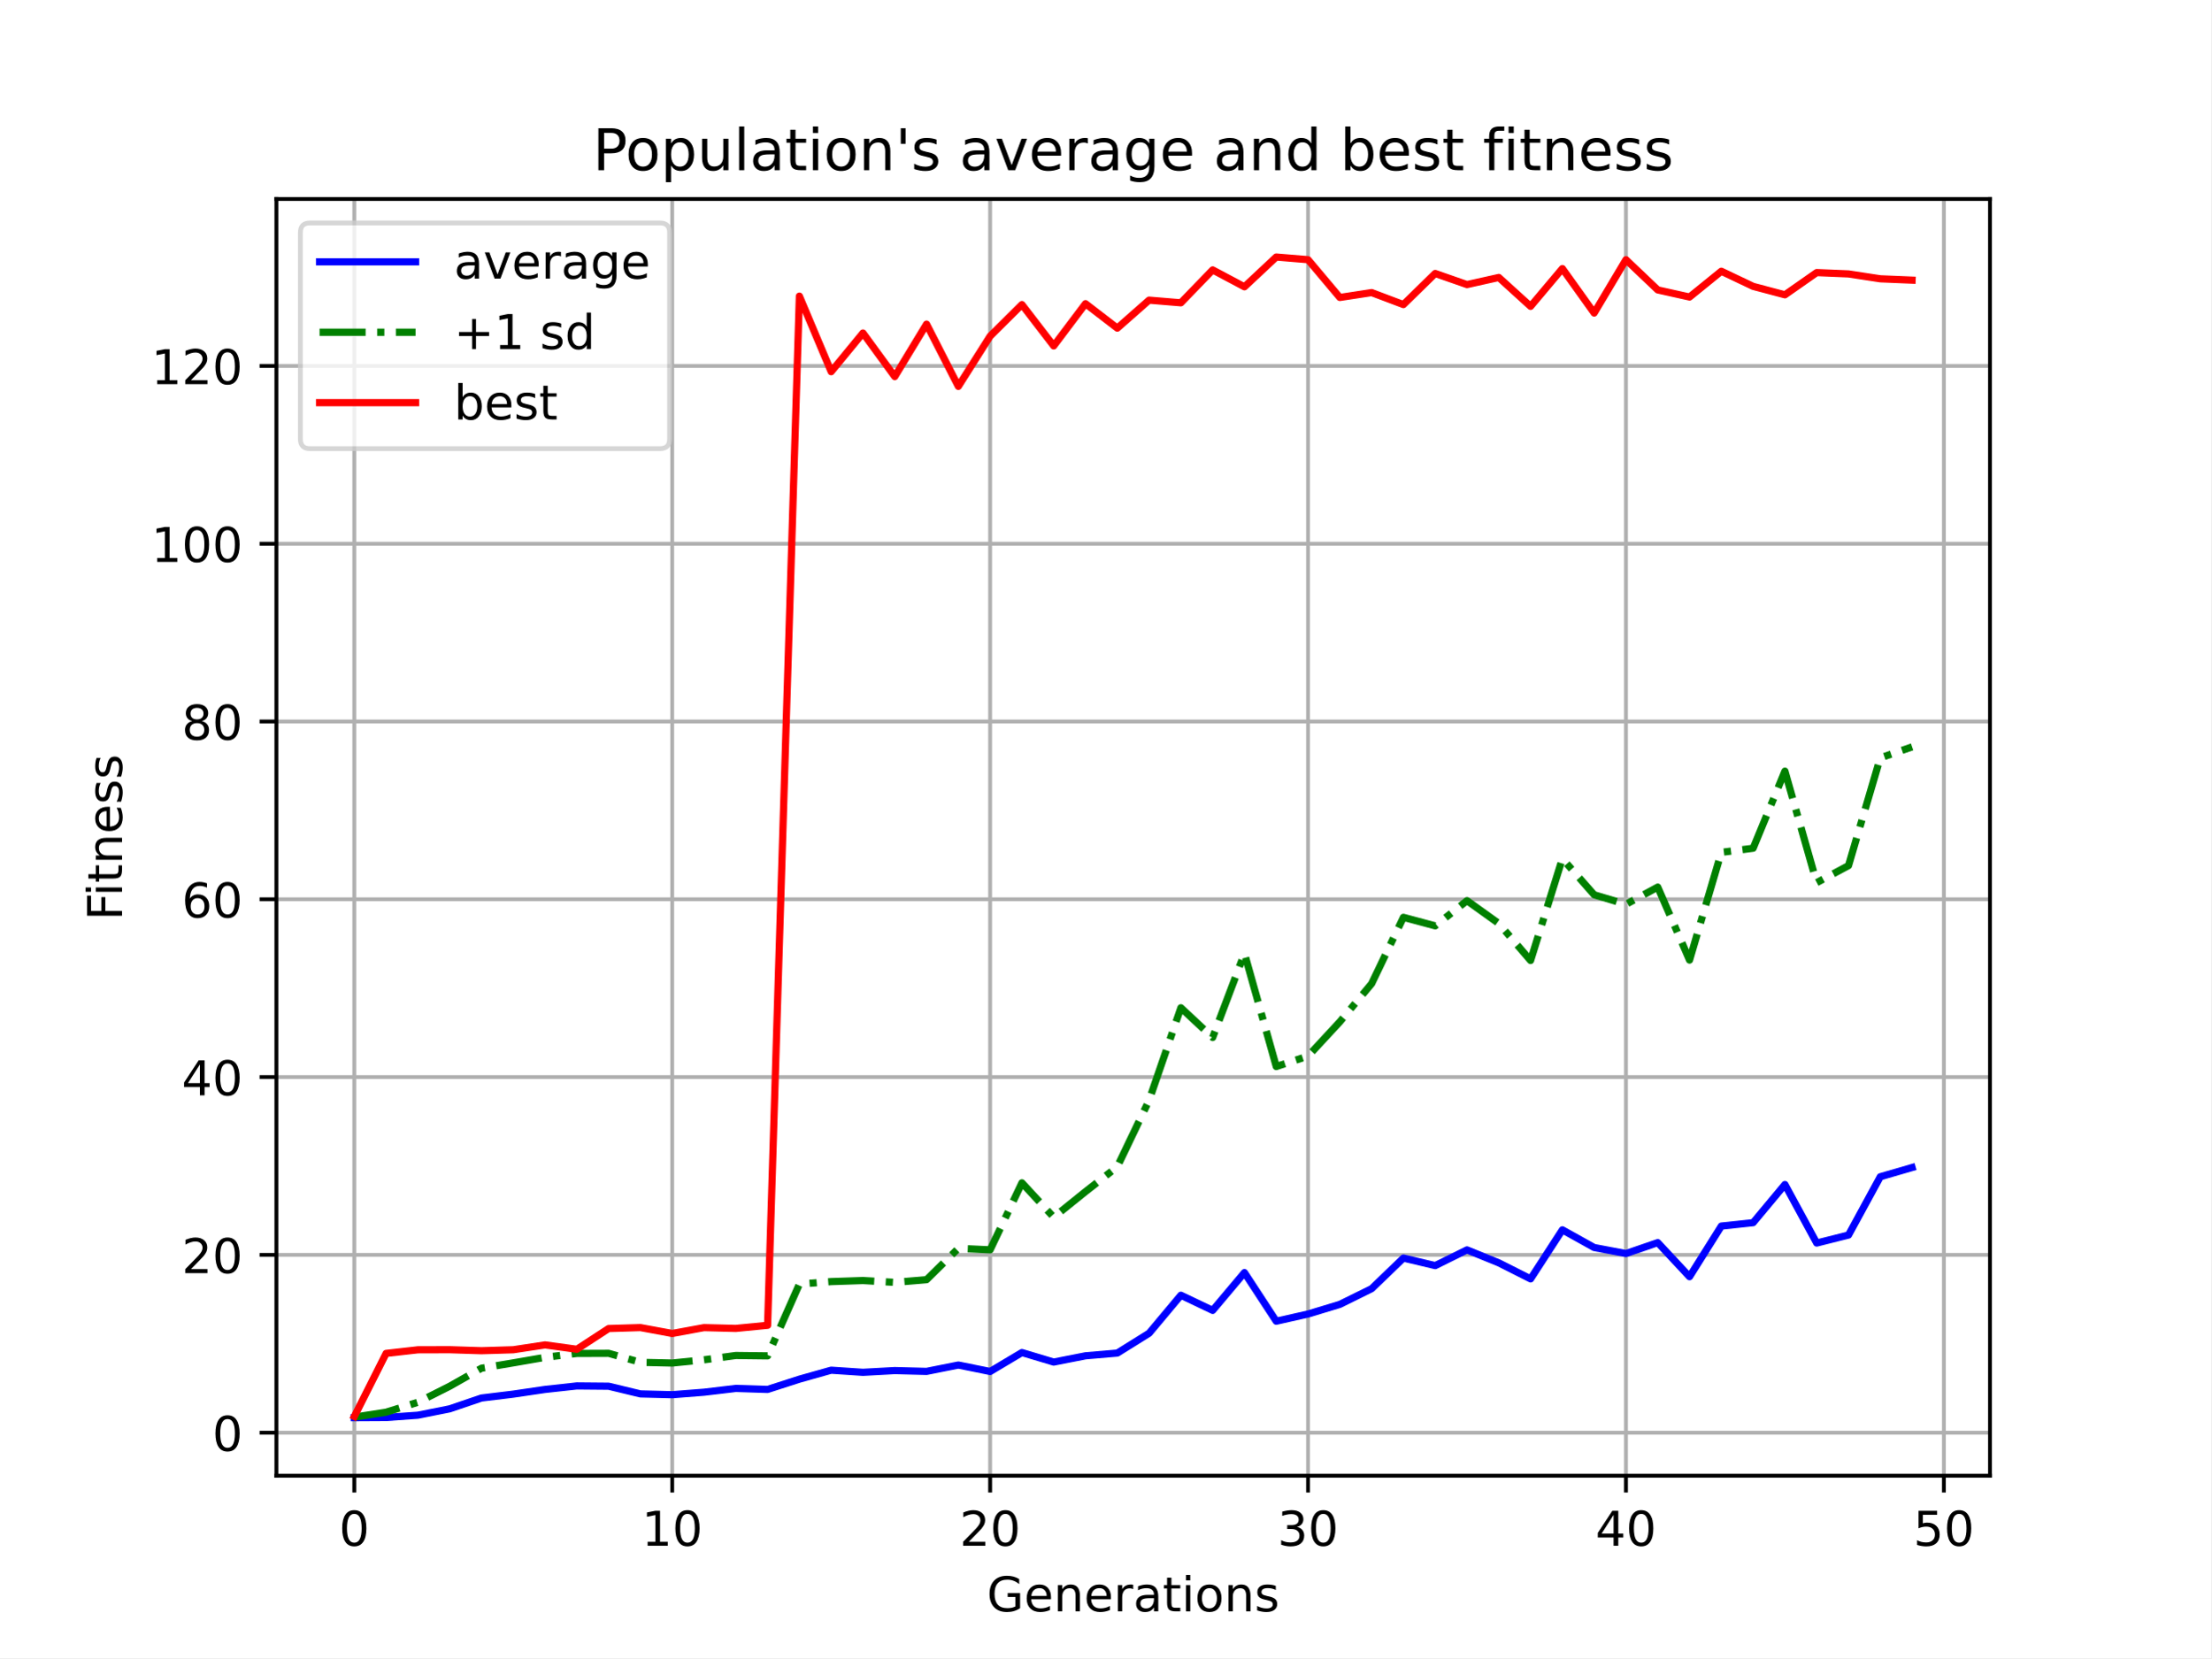
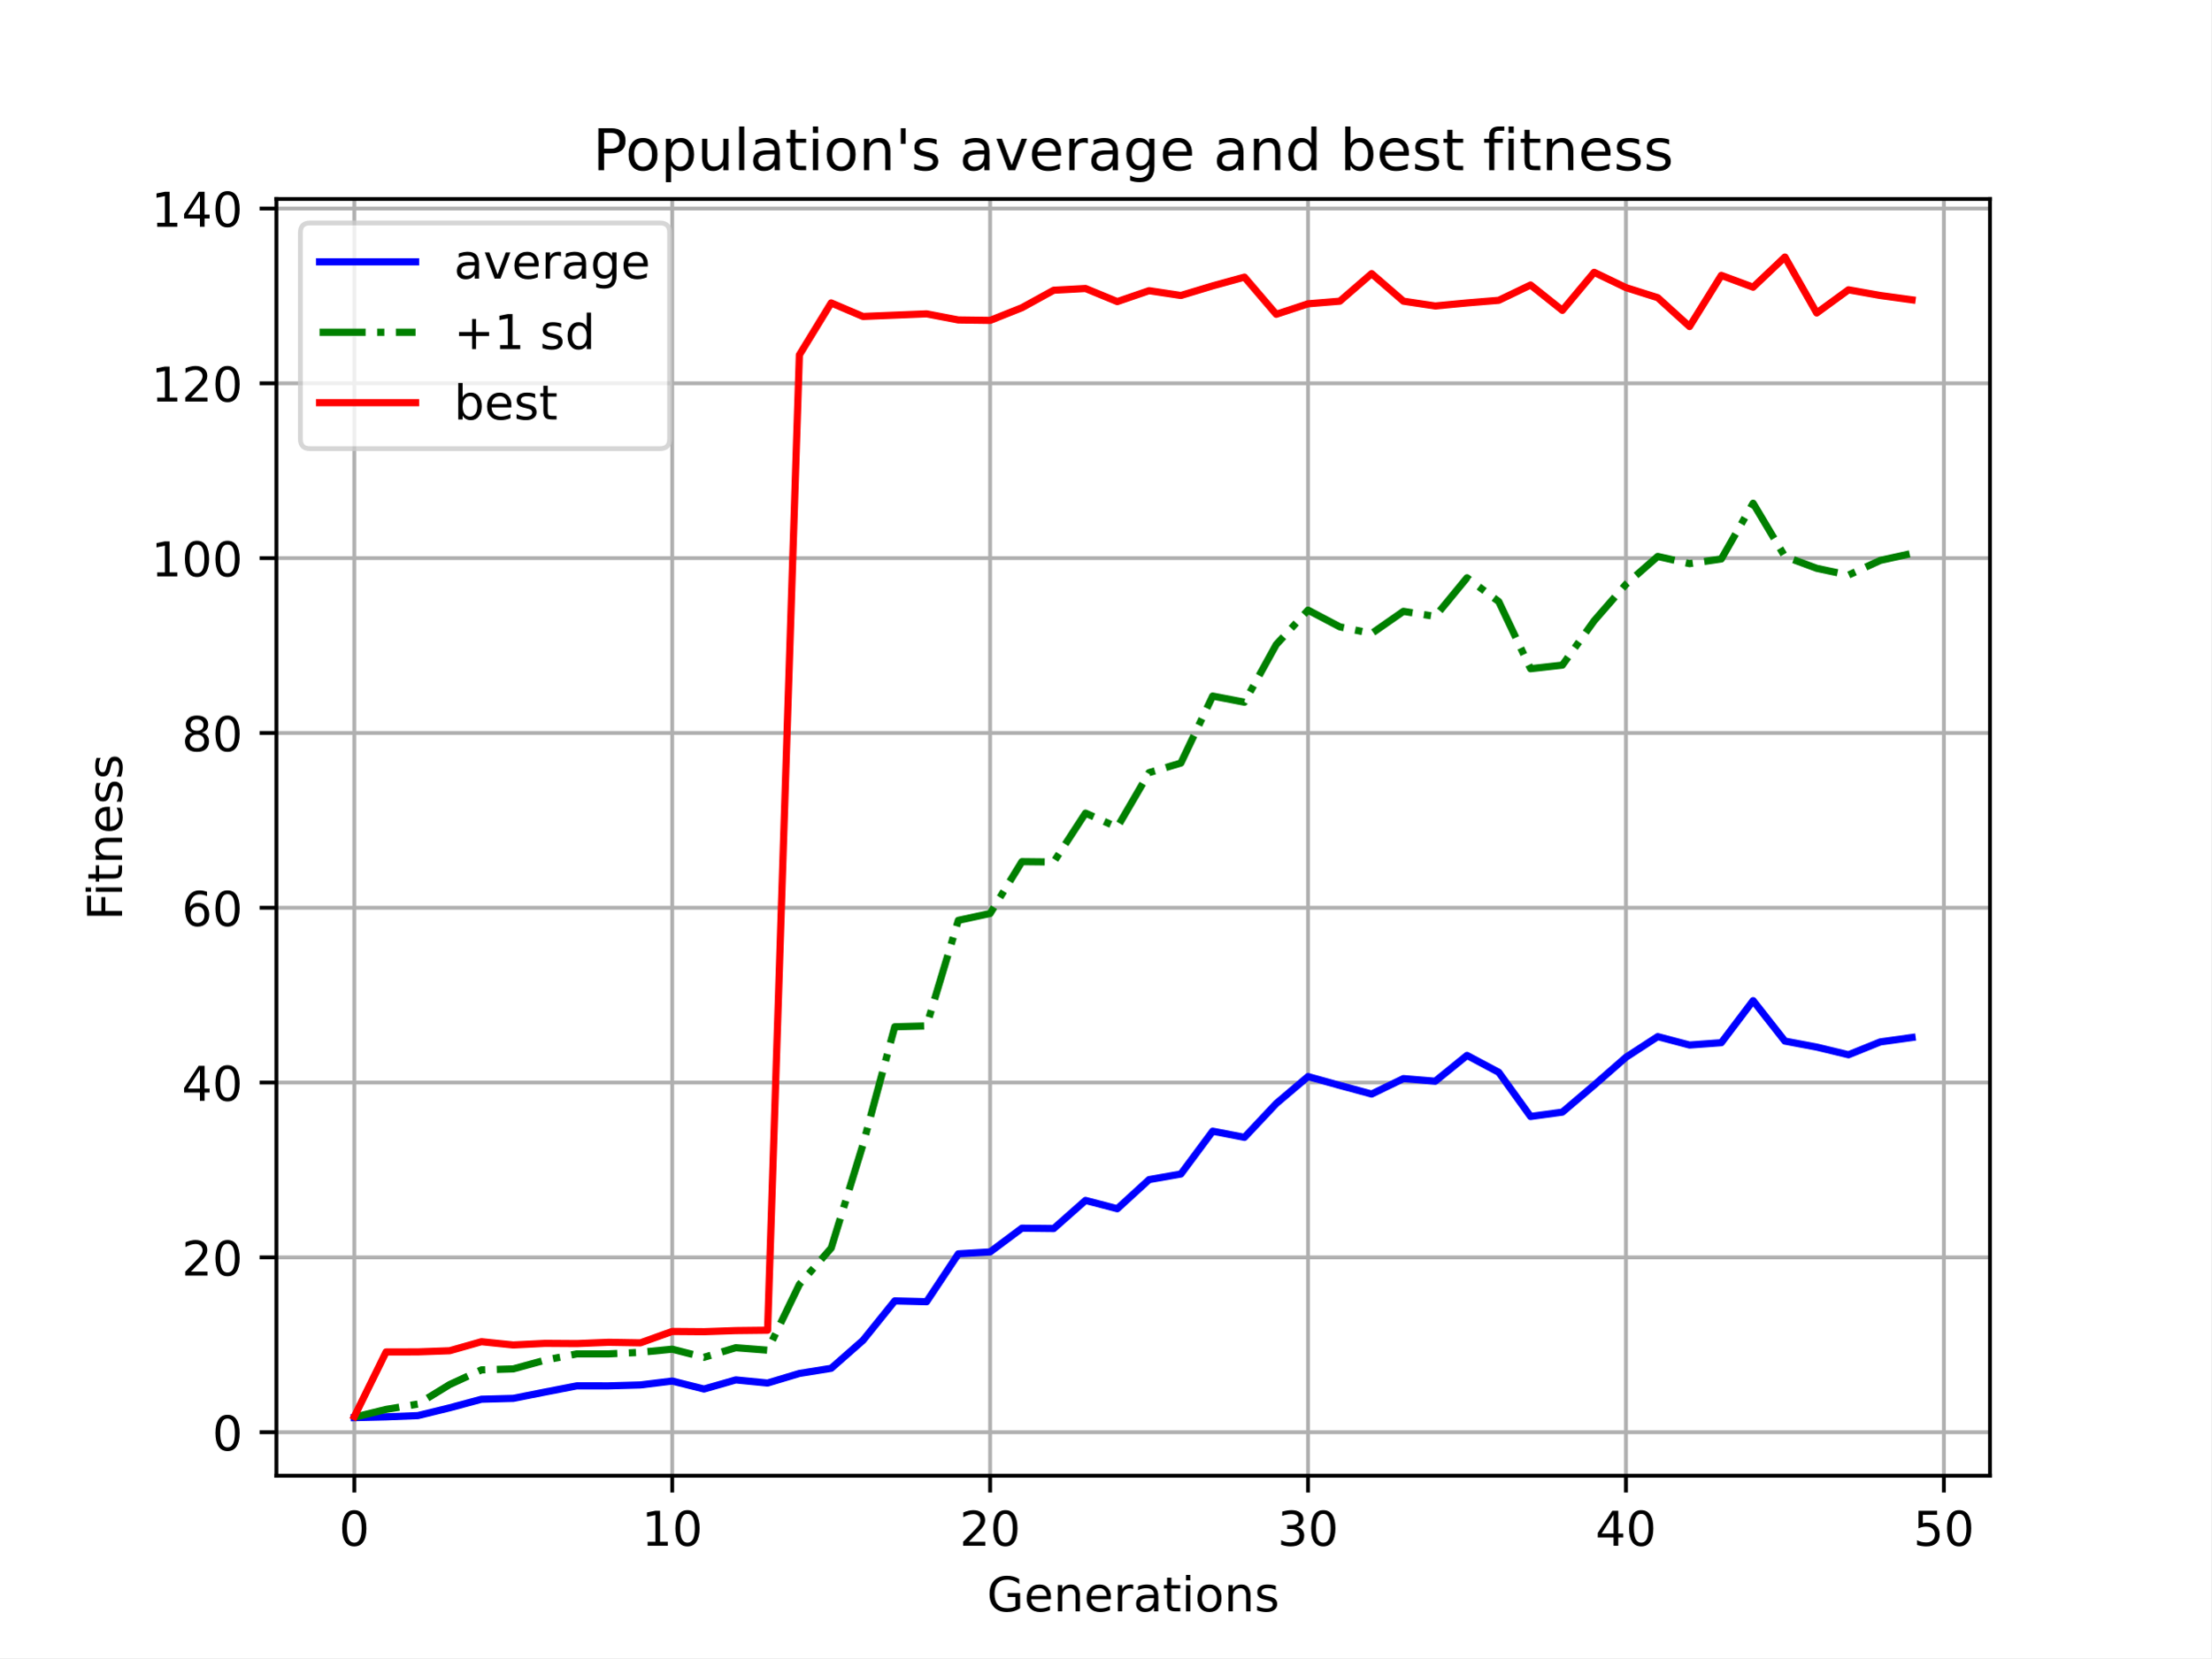
<svg xmlns="http://www.w3.org/2000/svg" xmlns:xlink="http://www.w3.org/1999/xlink" width="460.8pt" height="345.6pt" viewBox="0 0 460.8 345.6" version="1.1">
  <defs>
    <style type="text/css">*{stroke-linejoin: round; stroke-linecap: butt}</style>
  </defs>
  <g id="figure_1">
    <g id="patch_1">
      <path d="M 0 345.6  L 460.8 345.6  L 460.8 0  L 0 0  z " style="fill: #ffffff" />
    </g>
    <g id="axes_1">
      <g id="patch_2">
        <path d="M 57.6 307.584  L 414.72 307.584  L 414.72 41.472  L 57.6 41.472  z " style="fill: #ffffff" />
      </g>
      <g id="matplotlib.axis_1">
        <g id="xtick_1">
          <g id="line2d_1">
-             <path d="M 73.833 307.584  L 73.833 41.472  " clip-path="url(#p162f6ae561)" style="fill: none; stroke: #b0b0b0; stroke-width: 0.8; stroke-linecap: square" />
+             <path d="M 73.833 307.584  L 73.833 41.472  " clip-path="url(#pf44340e3e3)" style="fill: none; stroke: #b0b0b0; stroke-width: 0.8; stroke-linecap: square" />
          </g>
          <g id="line2d_2">
            <defs>
-               <path id="m3dbaa7a090" d="M 0 0  L 0 3.5  " style="stroke: #000000; stroke-width: 0.8" />
+               <path id="m1b8ec8ff48" d="M 0 0  L 0 3.5  " style="stroke: #000000; stroke-width: 0.8" />
            </defs>
            <g>
-               <use xlink:href="#m3dbaa7a090" x="73.833" y="307.584" style="stroke: #000000; stroke-width: 0.8" />
+               <use xlink:href="#m1b8ec8ff48" x="73.833" y="307.584" style="stroke: #000000; stroke-width: 0.8" />
            </g>
          </g>
          <g id="text_1">
            <g transform="translate(70.65148 322.1824) scale(0.1 -0.1)">
              <defs>
                <path id="DejaVuSans-30" d="M 2034 4250  Q 1547 4250 1301 3770  Q 1056 3291 1056 2328  Q 1056 1369 1301 889  Q 1547 409 2034 409  Q 2525 409 2770 889  Q 3016 1369 3016 2328  Q 3016 3291 2770 3770  Q 2525 4250 2034 4250  z M 2034 4750  Q 2819 4750 3233 4129  Q 3647 3509 3647 2328  Q 3647 1150 3233 529  Q 2819 -91 2034 -91  Q 1250 -91 836 529  Q 422 1150 422 2328  Q 422 3509 836 4129  Q 1250 4750 2034 4750  z " transform="scale(0.015625)" />
              </defs>
              <use xlink:href="#DejaVuSans-30" />
            </g>
          </g>
        </g>
        <g id="xtick_2">
          <g id="line2d_3">
-             <path d="M 140.089 307.584  L 140.089 41.472  " clip-path="url(#p162f6ae561)" style="fill: none; stroke: #b0b0b0; stroke-width: 0.8; stroke-linecap: square" />
+             <path d="M 140.089 307.584  L 140.089 41.472  " clip-path="url(#pf44340e3e3)" style="fill: none; stroke: #b0b0b0; stroke-width: 0.8; stroke-linecap: square" />
          </g>
          <g id="line2d_4">
            <g>
-               <use xlink:href="#m3dbaa7a090" x="140.089" y="307.584" style="stroke: #000000; stroke-width: 0.8" />
+               <use xlink:href="#m1b8ec8ff48" x="140.089" y="307.584" style="stroke: #000000; stroke-width: 0.8" />
            </g>
          </g>
          <g id="text_2">
            <g transform="translate(133.7263 322.1824) scale(0.1 -0.1)">
              <defs>
                <path id="DejaVuSans-31" d="M 794 531  L 1825 531  L 1825 4091  L 703 3866  L 703 4441  L 1819 4666  L 2450 4666  L 2450 531  L 3481 531  L 3481 0  L 794 0  L 794 531  z " transform="scale(0.015625)" />
              </defs>
              <use xlink:href="#DejaVuSans-31" />
              <use xlink:href="#DejaVuSans-30" x="63.623" />
            </g>
          </g>
        </g>
        <g id="xtick_3">
          <g id="line2d_5">
-             <path d="M 206.345 307.584  L 206.345 41.472  " clip-path="url(#p162f6ae561)" style="fill: none; stroke: #b0b0b0; stroke-width: 0.8; stroke-linecap: square" />
+             <path d="M 206.345 307.584  L 206.345 41.472  " clip-path="url(#pf44340e3e3)" style="fill: none; stroke: #b0b0b0; stroke-width: 0.8; stroke-linecap: square" />
          </g>
          <g id="line2d_6">
            <g>
-               <use xlink:href="#m3dbaa7a090" x="206.345" y="307.584" style="stroke: #000000; stroke-width: 0.8" />
+               <use xlink:href="#m1b8ec8ff48" x="206.345" y="307.584" style="stroke: #000000; stroke-width: 0.8" />
            </g>
          </g>
          <g id="text_3">
            <g transform="translate(199.9823 322.1824) scale(0.1 -0.1)">
              <defs>
                <path id="DejaVuSans-32" d="M 1228 531  L 3431 531  L 3431 0  L 469 0  L 469 531  Q 828 903 1448 1529  Q 2069 2156 2228 2338  Q 2531 2678 2651 2914  Q 2772 3150 2772 3378  Q 2772 3750 2511 3984  Q 2250 4219 1831 4219  Q 1534 4219 1204 4116  Q 875 4013 500 3803  L 500 4441  Q 881 4594 1212 4672  Q 1544 4750 1819 4750  Q 2544 4750 2975 4387  Q 3406 4025 3406 3419  Q 3406 3131 3298 2873  Q 3191 2616 2906 2266  Q 2828 2175 2409 1742  Q 1991 1309 1228 531  z " transform="scale(0.015625)" />
              </defs>
              <use xlink:href="#DejaVuSans-32" />
              <use xlink:href="#DejaVuSans-30" x="63.623" />
            </g>
          </g>
        </g>
        <g id="xtick_4">
          <g id="line2d_7">
-             <path d="M 272.601 307.584  L 272.601 41.472  " clip-path="url(#p162f6ae561)" style="fill: none; stroke: #b0b0b0; stroke-width: 0.8; stroke-linecap: square" />
+             <path d="M 272.601 307.584  L 272.601 41.472  " clip-path="url(#pf44340e3e3)" style="fill: none; stroke: #b0b0b0; stroke-width: 0.8; stroke-linecap: square" />
          </g>
          <g id="line2d_8">
            <g>
-               <use xlink:href="#m3dbaa7a090" x="272.601" y="307.584" style="stroke: #000000; stroke-width: 0.8" />
+               <use xlink:href="#m1b8ec8ff48" x="272.601" y="307.584" style="stroke: #000000; stroke-width: 0.8" />
            </g>
          </g>
          <g id="text_4">
            <g transform="translate(266.2383 322.1824) scale(0.1 -0.1)">
              <defs>
                <path id="DejaVuSans-33" d="M 2597 2516  Q 3050 2419 3304 2112  Q 3559 1806 3559 1356  Q 3559 666 3084 287  Q 2609 -91 1734 -91  Q 1441 -91 1130 -33  Q 819 25 488 141  L 488 750  Q 750 597 1062 519  Q 1375 441 1716 441  Q 2309 441 2620 675  Q 2931 909 2931 1356  Q 2931 1769 2642 2001  Q 2353 2234 1838 2234  L 1294 2234  L 1294 2753  L 1863 2753  Q 2328 2753 2575 2939  Q 2822 3125 2822 3475  Q 2822 3834 2567 4026  Q 2313 4219 1838 4219  Q 1578 4219 1281 4162  Q 984 4106 628 3988  L 628 4550  Q 988 4650 1302 4700  Q 1616 4750 1894 4750  Q 2613 4750 3031 4423  Q 3450 4097 3450 3541  Q 3450 3153 3228 2886  Q 3006 2619 2597 2516  z " transform="scale(0.015625)" />
              </defs>
              <use xlink:href="#DejaVuSans-33" />
              <use xlink:href="#DejaVuSans-30" x="63.623" />
            </g>
          </g>
        </g>
        <g id="xtick_5">
          <g id="line2d_9">
-             <path d="M 338.857 307.584  L 338.857 41.472  " clip-path="url(#p162f6ae561)" style="fill: none; stroke: #b0b0b0; stroke-width: 0.8; stroke-linecap: square" />
+             <path d="M 338.857 307.584  L 338.857 41.472  " clip-path="url(#pf44340e3e3)" style="fill: none; stroke: #b0b0b0; stroke-width: 0.8; stroke-linecap: square" />
          </g>
          <g id="line2d_10">
            <g>
-               <use xlink:href="#m3dbaa7a090" x="338.857" y="307.584" style="stroke: #000000; stroke-width: 0.8" />
+               <use xlink:href="#m1b8ec8ff48" x="338.857" y="307.584" style="stroke: #000000; stroke-width: 0.8" />
            </g>
          </g>
          <g id="text_5">
            <g transform="translate(332.4943 322.1824) scale(0.1 -0.1)">
              <defs>
                <path id="DejaVuSans-34" d="M 2419 4116  L 825 1625  L 2419 1625  L 2419 4116  z M 2253 4666  L 3047 4666  L 3047 1625  L 3713 1625  L 3713 1100  L 3047 1100  L 3047 0  L 2419 0  L 2419 1100  L 313 1100  L 313 1709  L 2253 4666  z " transform="scale(0.015625)" />
              </defs>
              <use xlink:href="#DejaVuSans-34" />
              <use xlink:href="#DejaVuSans-30" x="63.623" />
            </g>
          </g>
        </g>
        <g id="xtick_6">
          <g id="line2d_11">
-             <path d="M 405.113 307.584  L 405.113 41.472  " clip-path="url(#p162f6ae561)" style="fill: none; stroke: #b0b0b0; stroke-width: 0.8; stroke-linecap: square" />
+             <path d="M 405.113 307.584  L 405.113 41.472  " clip-path="url(#pf44340e3e3)" style="fill: none; stroke: #b0b0b0; stroke-width: 0.8; stroke-linecap: square" />
          </g>
          <g id="line2d_12">
            <g>
-               <use xlink:href="#m3dbaa7a090" x="405.113" y="307.584" style="stroke: #000000; stroke-width: 0.8" />
+               <use xlink:href="#m1b8ec8ff48" x="405.113" y="307.584" style="stroke: #000000; stroke-width: 0.8" />
            </g>
          </g>
          <g id="text_6">
            <g transform="translate(398.7504 322.1824) scale(0.1 -0.1)">
              <defs>
                <path id="DejaVuSans-35" d="M 691 4666  L 3169 4666  L 3169 4134  L 1269 4134  L 1269 2991  Q 1406 3038 1543 3061  Q 1681 3084 1819 3084  Q 2600 3084 3056 2656  Q 3513 2228 3513 1497  Q 3513 744 3044 326  Q 2575 -91 1722 -91  Q 1428 -91 1123 -41  Q 819 9 494 109  L 494 744  Q 775 591 1075 516  Q 1375 441 1709 441  Q 2250 441 2565 725  Q 2881 1009 2881 1497  Q 2881 1984 2565 2268  Q 2250 2553 1709 2553  Q 1456 2553 1204 2497  Q 953 2441 691 2322  L 691 4666  z " transform="scale(0.015625)" />
              </defs>
              <use xlink:href="#DejaVuSans-35" />
              <use xlink:href="#DejaVuSans-30" x="63.623" />
            </g>
          </g>
        </g>
        <g id="text_7">
          <g transform="translate(205.6623 335.8606) scale(0.1 -0.1)">
            <defs>
              <path id="DejaVuSans-47" d="M 3809 666  L 3809 1919  L 2778 1919  L 2778 2438  L 4434 2438  L 4434 434  Q 4069 175 3628 42  Q 3188 -91 2688 -91  Q 1594 -91 976 548  Q 359 1188 359 2328  Q 359 3472 976 4111  Q 1594 4750 2688 4750  Q 3144 4750 3555 4637  Q 3966 4525 4313 4306  L 4313 3634  Q 3963 3931 3569 4081  Q 3175 4231 2741 4231  Q 1884 4231 1454 3753  Q 1025 3275 1025 2328  Q 1025 1384 1454 906  Q 1884 428 2741 428  Q 3075 428 3337 486  Q 3600 544 3809 666  z " transform="scale(0.015625)" />
              <path id="DejaVuSans-65" d="M 3597 1894  L 3597 1613  L 953 1613  Q 991 1019 1311 708  Q 1631 397 2203 397  Q 2534 397 2845 478  Q 3156 559 3463 722  L 3463 178  Q 3153 47 2828 -22  Q 2503 -91 2169 -91  Q 1331 -91 842 396  Q 353 884 353 1716  Q 353 2575 817 3079  Q 1281 3584 2069 3584  Q 2775 3584 3186 3129  Q 3597 2675 3597 1894  z M 3022 2063  Q 3016 2534 2758 2815  Q 2500 3097 2075 3097  Q 1594 3097 1305 2825  Q 1016 2553 972 2059  L 3022 2063  z " transform="scale(0.015625)" />
              <path id="DejaVuSans-6e" d="M 3513 2113  L 3513 0  L 2938 0  L 2938 2094  Q 2938 2591 2744 2837  Q 2550 3084 2163 3084  Q 1697 3084 1428 2787  Q 1159 2491 1159 1978  L 1159 0  L 581 0  L 581 3500  L 1159 3500  L 1159 2956  Q 1366 3272 1645 3428  Q 1925 3584 2291 3584  Q 2894 3584 3203 3211  Q 3513 2838 3513 2113  z " transform="scale(0.015625)" />
              <path id="DejaVuSans-72" d="M 2631 2963  Q 2534 3019 2420 3045  Q 2306 3072 2169 3072  Q 1681 3072 1420 2755  Q 1159 2438 1159 1844  L 1159 0  L 581 0  L 581 3500  L 1159 3500  L 1159 2956  Q 1341 3275 1631 3429  Q 1922 3584 2338 3584  Q 2397 3584 2469 3576  Q 2541 3569 2628 3553  L 2631 2963  z " transform="scale(0.015625)" />
              <path id="DejaVuSans-61" d="M 2194 1759  Q 1497 1759 1228 1600  Q 959 1441 959 1056  Q 959 750 1161 570  Q 1363 391 1709 391  Q 2188 391 2477 730  Q 2766 1069 2766 1631  L 2766 1759  L 2194 1759  z M 3341 1997  L 3341 0  L 2766 0  L 2766 531  Q 2569 213 2275 61  Q 1981 -91 1556 -91  Q 1019 -91 701 211  Q 384 513 384 1019  Q 384 1609 779 1909  Q 1175 2209 1959 2209  L 2766 2209  L 2766 2266  Q 2766 2663 2505 2880  Q 2244 3097 1772 3097  Q 1472 3097 1187 3025  Q 903 2953 641 2809  L 641 3341  Q 956 3463 1253 3523  Q 1550 3584 1831 3584  Q 2591 3584 2966 3190  Q 3341 2797 3341 1997  z " transform="scale(0.015625)" />
              <path id="DejaVuSans-74" d="M 1172 4494  L 1172 3500  L 2356 3500  L 2356 3053  L 1172 3053  L 1172 1153  Q 1172 725 1289 603  Q 1406 481 1766 481  L 2356 481  L 2356 0  L 1766 0  Q 1100 0 847 248  Q 594 497 594 1153  L 594 3053  L 172 3053  L 172 3500  L 594 3500  L 594 4494  L 1172 4494  z " transform="scale(0.015625)" />
              <path id="DejaVuSans-69" d="M 603 3500  L 1178 3500  L 1178 0  L 603 0  L 603 3500  z M 603 4863  L 1178 4863  L 1178 4134  L 603 4134  L 603 4863  z " transform="scale(0.015625)" />
              <path id="DejaVuSans-6f" d="M 1959 3097  Q 1497 3097 1228 2736  Q 959 2375 959 1747  Q 959 1119 1226 758  Q 1494 397 1959 397  Q 2419 397 2687 759  Q 2956 1122 2956 1747  Q 2956 2369 2687 2733  Q 2419 3097 1959 3097  z M 1959 3584  Q 2709 3584 3137 3096  Q 3566 2609 3566 1747  Q 3566 888 3137 398  Q 2709 -91 1959 -91  Q 1206 -91 779 398  Q 353 888 353 1747  Q 353 2609 779 3096  Q 1206 3584 1959 3584  z " transform="scale(0.015625)" />
              <path id="DejaVuSans-73" d="M 2834 3397  L 2834 2853  Q 2591 2978 2328 3040  Q 2066 3103 1784 3103  Q 1356 3103 1142 2972  Q 928 2841 928 2578  Q 928 2378 1081 2264  Q 1234 2150 1697 2047  L 1894 2003  Q 2506 1872 2764 1633  Q 3022 1394 3022 966  Q 3022 478 2636 193  Q 2250 -91 1575 -91  Q 1294 -91 989 -36  Q 684 19 347 128  L 347 722  Q 666 556 975 473  Q 1284 391 1588 391  Q 1994 391 2212 530  Q 2431 669 2431 922  Q 2431 1156 2273 1281  Q 2116 1406 1581 1522  L 1381 1569  Q 847 1681 609 1914  Q 372 2147 372 2553  Q 372 3047 722 3315  Q 1072 3584 1716 3584  Q 2034 3584 2315 3537  Q 2597 3491 2834 3397  z " transform="scale(0.015625)" />
            </defs>
            <use xlink:href="#DejaVuSans-47" />
            <use xlink:href="#DejaVuSans-65" x="77.49" />
            <use xlink:href="#DejaVuSans-6e" x="139.014" />
            <use xlink:href="#DejaVuSans-65" x="202.393" />
            <use xlink:href="#DejaVuSans-72" x="263.916" />
            <use xlink:href="#DejaVuSans-61" x="305.029" />
            <use xlink:href="#DejaVuSans-74" x="366.309" />
            <use xlink:href="#DejaVuSans-69" x="405.518" />
            <use xlink:href="#DejaVuSans-6f" x="433.301" />
            <use xlink:href="#DejaVuSans-6e" x="494.482" />
            <use xlink:href="#DejaVuSans-73" x="557.861" />
          </g>
        </g>
      </g>
      <g id="matplotlib.axis_2">
        <g id="ytick_1">
          <g id="line2d_13">
-             <path d="M 57.6 298.615  L 414.72 298.615  " clip-path="url(#p162f6ae561)" style="fill: none; stroke: #b0b0b0; stroke-width: 0.8; stroke-linecap: square" />
+             <path d="M 57.6 298.515  L 414.72 298.515  " clip-path="url(#pf44340e3e3)" style="fill: none; stroke: #b0b0b0; stroke-width: 0.8; stroke-linecap: square" />
          </g>
          <g id="line2d_14">
            <defs>
-               <path id="ma78b7dece3" d="M 0 0  L -3.5 0  " style="stroke: #000000; stroke-width: 0.8" />
+               <path id="m3c2e16edfb" d="M 0 0  L -3.5 0  " style="stroke: #000000; stroke-width: 0.8" />
            </defs>
            <g>
-               <use xlink:href="#ma78b7dece3" x="57.6" y="298.615" style="stroke: #000000; stroke-width: 0.8" />
+               <use xlink:href="#m3c2e16edfb" x="57.6" y="298.515" style="stroke: #000000; stroke-width: 0.8" />
            </g>
          </g>
          <g id="text_8">
-             <g transform="translate(44.2375 302.4145) scale(0.1 -0.1)">
+             <g transform="translate(44.2375 302.3145) scale(0.1 -0.1)">
              <use xlink:href="#DejaVuSans-30" />
            </g>
          </g>
        </g>
        <g id="ytick_2">
          <g id="line2d_15">
-             <path d="M 57.6 261.557  L 414.72 261.557  " clip-path="url(#p162f6ae561)" style="fill: none; stroke: #b0b0b0; stroke-width: 0.8; stroke-linecap: square" />
+             <path d="M 57.6 262.078  L 414.72 262.078  " clip-path="url(#pf44340e3e3)" style="fill: none; stroke: #b0b0b0; stroke-width: 0.8; stroke-linecap: square" />
          </g>
          <g id="line2d_16">
            <g>
-               <use xlink:href="#ma78b7dece3" x="57.6" y="261.557" style="stroke: #000000; stroke-width: 0.8" />
+               <use xlink:href="#m3c2e16edfb" x="57.6" y="262.078" style="stroke: #000000; stroke-width: 0.8" />
            </g>
          </g>
          <g id="text_9">
-             <g transform="translate(37.875 265.356) scale(0.1 -0.1)">
+             <g transform="translate(37.875 265.8773) scale(0.1 -0.1)">
              <use xlink:href="#DejaVuSans-32" />
              <use xlink:href="#DejaVuSans-30" x="63.623" />
            </g>
          </g>
        </g>
        <g id="ytick_3">
          <g id="line2d_17">
-             <path d="M 57.6 224.498  L 414.72 224.498  " clip-path="url(#p162f6ae561)" style="fill: none; stroke: #b0b0b0; stroke-width: 0.8; stroke-linecap: square" />
+             <path d="M 57.6 225.641  L 414.72 225.641  " clip-path="url(#pf44340e3e3)" style="fill: none; stroke: #b0b0b0; stroke-width: 0.8; stroke-linecap: square" />
          </g>
          <g id="line2d_18">
            <g>
-               <use xlink:href="#ma78b7dece3" x="57.6" y="224.498" style="stroke: #000000; stroke-width: 0.8" />
+               <use xlink:href="#m3c2e16edfb" x="57.6" y="225.641" style="stroke: #000000; stroke-width: 0.8" />
            </g>
          </g>
          <g id="text_10">
-             <g transform="translate(37.875 228.2976) scale(0.1 -0.1)">
+             <g transform="translate(37.875 229.4401) scale(0.1 -0.1)">
              <use xlink:href="#DejaVuSans-34" />
              <use xlink:href="#DejaVuSans-30" x="63.623" />
            </g>
          </g>
        </g>
        <g id="ytick_4">
          <g id="line2d_19">
-             <path d="M 57.6 187.44  L 414.72 187.44  " clip-path="url(#p162f6ae561)" style="fill: none; stroke: #b0b0b0; stroke-width: 0.8; stroke-linecap: square" />
+             <path d="M 57.6 189.204  L 414.72 189.204  " clip-path="url(#pf44340e3e3)" style="fill: none; stroke: #b0b0b0; stroke-width: 0.8; stroke-linecap: square" />
          </g>
          <g id="line2d_20">
            <g>
-               <use xlink:href="#ma78b7dece3" x="57.6" y="187.44" style="stroke: #000000; stroke-width: 0.8" />
+               <use xlink:href="#m3c2e16edfb" x="57.6" y="189.204" style="stroke: #000000; stroke-width: 0.8" />
            </g>
          </g>
          <g id="text_11">
-             <g transform="translate(37.875 191.2391) scale(0.1 -0.1)">
+             <g transform="translate(37.875 193.0029) scale(0.1 -0.1)">
              <defs>
                <path id="DejaVuSans-36" d="M 2113 2584  Q 1688 2584 1439 2293  Q 1191 2003 1191 1497  Q 1191 994 1439 701  Q 1688 409 2113 409  Q 2538 409 2786 701  Q 3034 994 3034 1497  Q 3034 2003 2786 2293  Q 2538 2584 2113 2584  z M 3366 4563  L 3366 3988  Q 3128 4100 2886 4159  Q 2644 4219 2406 4219  Q 1781 4219 1451 3797  Q 1122 3375 1075 2522  Q 1259 2794 1537 2939  Q 1816 3084 2150 3084  Q 2853 3084 3261 2657  Q 3669 2231 3669 1497  Q 3669 778 3244 343  Q 2819 -91 2113 -91  Q 1303 -91 875 529  Q 447 1150 447 2328  Q 447 3434 972 4092  Q 1497 4750 2381 4750  Q 2619 4750 2861 4703  Q 3103 4656 3366 4563  z " transform="scale(0.015625)" />
              </defs>
              <use xlink:href="#DejaVuSans-36" />
              <use xlink:href="#DejaVuSans-30" x="63.623" />
            </g>
          </g>
        </g>
        <g id="ytick_5">
          <g id="line2d_21">
-             <path d="M 57.6 150.381  L 414.72 150.381  " clip-path="url(#p162f6ae561)" style="fill: none; stroke: #b0b0b0; stroke-width: 0.8; stroke-linecap: square" />
+             <path d="M 57.6 152.766  L 414.72 152.766  " clip-path="url(#pf44340e3e3)" style="fill: none; stroke: #b0b0b0; stroke-width: 0.8; stroke-linecap: square" />
          </g>
          <g id="line2d_22">
            <g>
-               <use xlink:href="#ma78b7dece3" x="57.6" y="150.381" style="stroke: #000000; stroke-width: 0.8" />
+               <use xlink:href="#m3c2e16edfb" x="57.6" y="152.766" style="stroke: #000000; stroke-width: 0.8" />
            </g>
          </g>
          <g id="text_12">
-             <g transform="translate(37.875 154.1806) scale(0.1 -0.1)">
+             <g transform="translate(37.875 156.5657) scale(0.1 -0.1)">
              <defs>
                <path id="DejaVuSans-38" d="M 2034 2216  Q 1584 2216 1326 1975  Q 1069 1734 1069 1313  Q 1069 891 1326 650  Q 1584 409 2034 409  Q 2484 409 2743 651  Q 3003 894 3003 1313  Q 3003 1734 2745 1975  Q 2488 2216 2034 2216  z M 1403 2484  Q 997 2584 770 2862  Q 544 3141 544 3541  Q 544 4100 942 4425  Q 1341 4750 2034 4750  Q 2731 4750 3128 4425  Q 3525 4100 3525 3541  Q 3525 3141 3298 2862  Q 3072 2584 2669 2484  Q 3125 2378 3379 2068  Q 3634 1759 3634 1313  Q 3634 634 3220 271  Q 2806 -91 2034 -91  Q 1263 -91 848 271  Q 434 634 434 1313  Q 434 1759 690 2068  Q 947 2378 1403 2484  z M 1172 3481  Q 1172 3119 1398 2916  Q 1625 2713 2034 2713  Q 2441 2713 2670 2916  Q 2900 3119 2900 3481  Q 2900 3844 2670 4047  Q 2441 4250 2034 4250  Q 1625 4250 1398 4047  Q 1172 3844 1172 3481  z " transform="scale(0.015625)" />
              </defs>
              <use xlink:href="#DejaVuSans-38" />
              <use xlink:href="#DejaVuSans-30" x="63.623" />
            </g>
          </g>
        </g>
        <g id="ytick_6">
          <g id="line2d_23">
-             <path d="M 57.6 113.323  L 414.72 113.323  " clip-path="url(#p162f6ae561)" style="fill: none; stroke: #b0b0b0; stroke-width: 0.8; stroke-linecap: square" />
+             <path d="M 57.6 116.329  L 414.72 116.329  " clip-path="url(#pf44340e3e3)" style="fill: none; stroke: #b0b0b0; stroke-width: 0.8; stroke-linecap: square" />
          </g>
          <g id="line2d_24">
            <g>
-               <use xlink:href="#ma78b7dece3" x="57.6" y="113.323" style="stroke: #000000; stroke-width: 0.8" />
+               <use xlink:href="#m3c2e16edfb" x="57.6" y="116.329" style="stroke: #000000; stroke-width: 0.8" />
            </g>
          </g>
          <g id="text_13">
-             <g transform="translate(31.5125 117.1222) scale(0.1 -0.1)">
+             <g transform="translate(31.5125 120.1285) scale(0.1 -0.1)">
              <use xlink:href="#DejaVuSans-31" />
              <use xlink:href="#DejaVuSans-30" x="63.623" />
              <use xlink:href="#DejaVuSans-30" x="127.246" />
            </g>
          </g>
        </g>
        <g id="ytick_7">
          <g id="line2d_25">
-             <path d="M 57.6 76.264  L 414.72 76.264  " clip-path="url(#p162f6ae561)" style="fill: none; stroke: #b0b0b0; stroke-width: 0.8; stroke-linecap: square" />
+             <path d="M 57.6 79.892  L 414.72 79.892  " clip-path="url(#pf44340e3e3)" style="fill: none; stroke: #b0b0b0; stroke-width: 0.8; stroke-linecap: square" />
          </g>
          <g id="line2d_26">
            <g>
-               <use xlink:href="#ma78b7dece3" x="57.6" y="76.264" style="stroke: #000000; stroke-width: 0.8" />
+               <use xlink:href="#m3c2e16edfb" x="57.6" y="79.892" style="stroke: #000000; stroke-width: 0.8" />
            </g>
          </g>
          <g id="text_14">
-             <g transform="translate(31.5125 80.06368) scale(0.1 -0.1)">
+             <g transform="translate(31.5125 83.69128) scale(0.1 -0.1)">
              <use xlink:href="#DejaVuSans-31" />
              <use xlink:href="#DejaVuSans-32" x="63.623" />
              <use xlink:href="#DejaVuSans-30" x="127.246" />
            </g>
          </g>
        </g>
-         <g id="text_15">
+         <g id="ytick_8">
+           <g id="line2d_27">
+             <path d="M 57.6 43.455  L 414.72 43.455  " clip-path="url(#pf44340e3e3)" style="fill: none; stroke: #b0b0b0; stroke-width: 0.8; stroke-linecap: square" />
+           </g>
+           <g id="line2d_28">
+             <g>
+               <use xlink:href="#m3c2e16edfb" x="57.6" y="43.455" style="stroke: #000000; stroke-width: 0.8" />
+             </g>
+           </g>
+           <g id="text_15">
+             <g transform="translate(31.5125 47.25407) scale(0.1 -0.1)">
+               <use xlink:href="#DejaVuSans-31" />
+               <use xlink:href="#DejaVuSans-34" x="63.623" />
+               <use xlink:href="#DejaVuSans-30" x="127.246" />
+             </g>
+           </g>
+         </g>
+         <g id="text_16">
          <g transform="translate(25.43281 191.8452) rotate(-90) scale(0.1 -0.1)">
            <defs>
              <path id="DejaVuSans-46" d="M 628 4666  L 3309 4666  L 3309 4134  L 1259 4134  L 1259 2759  L 3109 2759  L 3109 2228  L 1259 2228  L 1259 0  L 628 0  L 628 4666  z " transform="scale(0.015625)" />
            </defs>
            <use xlink:href="#DejaVuSans-46" />
            <use xlink:href="#DejaVuSans-69" x="50.27" />
            <use xlink:href="#DejaVuSans-74" x="78.053" />
            <use xlink:href="#DejaVuSans-6e" x="117.262" />
            <use xlink:href="#DejaVuSans-65" x="180.641" />
            <use xlink:href="#DejaVuSans-73" x="242.164" />
            <use xlink:href="#DejaVuSans-73" x="294.264" />
          </g>
        </g>
      </g>
-       <g id="line2d_27">
-         <path d="M 73.833 295.488  L 80.458 295.451  L 87.084 294.975  L 93.71 293.646  L 100.335 291.393  L 106.961 290.582  L 113.586 289.603  L 120.212 288.871  L 126.838 288.932  L 133.463 290.534  L 140.089 290.701  L 146.714 290.183  L 153.34 289.39  L 159.966 289.603  L 166.591 287.464  L 173.217 285.592  L 179.842 286.035  L 186.468 285.672  L 193.094 285.842  L 199.719 284.516  L 206.345 285.864  L 212.97 281.914  L 219.596 283.902  L 226.222 282.593  L 232.847 282.023  L 239.473 277.891  L 246.098 269.97  L 252.724 273.125  L 259.35 265.251  L 265.975 275.384  L 272.601 273.883  L 279.226 271.873  L 285.852 268.604  L 292.478 262.222  L 299.103 263.793  L 305.729 260.519  L 312.354 263.218  L 318.98 266.561  L 325.606 256.338  L 332.231 260.026  L 338.857 261.28  L 345.482 259.002  L 352.108 266.106  L 358.734 255.552  L 365.359 254.844  L 371.985 246.894  L 378.61 259.09  L 385.236 257.423  L 391.862 245.27  L 398.487 243.348  " clip-path="url(#p162f6ae561)" style="fill: none; stroke: #0000ff; stroke-width: 1.5; stroke-linecap: square" />
-       </g>
-       <g id="line2d_28">
-         <path d="M 73.833 295.379  L 80.458 294.349  L 87.084 292.277  L 93.71 288.938  L 100.335 285.185  L 106.961 284.065  L 113.586 282.917  L 120.212 282.1  L 126.838 282.075  L 133.463 283.951  L 140.089 284.1  L 146.714 283.433  L 153.34 282.526  L 159.966 282.607  L 166.591 267.65  L 173.217 267.128  L 179.842 266.905  L 186.468 267.284  L 193.094 266.728  L 199.719 260.198  L 206.345 260.505  L 212.97 246.539  L 219.596 253.712  L 226.222 248.369  L 232.847 243.193  L 239.473 229.345  L 246.098 210.05  L 252.724 216.246  L 259.35 198.706  L 265.975 222.301  L 272.601 220.13  L 279.226 212.976  L 285.852 205.025  L 292.478 191.199  L 299.103 192.976  L 305.729 187.729  L 312.354 192.481  L 318.98 200.196  L 325.606 178.962  L 332.231 186.501  L 338.857 188.483  L 345.482 184.898  L 352.108 200.112  L 358.734 177.656  L 365.359 176.804  L 371.985 160.735  L 378.61 183.964  L 385.236 180.422  L 391.862 157.961  L 398.487 155.676  " clip-path="url(#p162f6ae561)" style="fill: none; stroke-dasharray: 9.6,2.4,1.5,2.4; stroke-dashoffset: 0; stroke: #008000; stroke-width: 1.5" />
-       </g>
      <g id="line2d_29">
-         <path d="M 73.833 295.239  L 80.458 282.096  L 87.084 281.34  L 93.71 281.32  L 100.335 281.533  L 106.961 281.331  L 113.586 280.321  L 120.212 281.233  L 126.838 276.91  L 133.463 276.71  L 140.089 277.94  L 146.714 276.717  L 153.34 276.886  L 159.966 276.234  L 166.591 61.721  L 173.217 77.471  L 179.842 69.41  L 186.468 78.49  L 193.094 67.558  L 199.719 80.528  L 206.345 70.059  L 212.97 63.481  L 219.596 72.097  L 226.222 63.296  L 232.847 68.391  L 239.473 62.555  L 246.098 63.111  L 252.724 56.255  L 259.35 59.775  L 265.975 53.568  L 272.601 54.124  L 279.226 61.999  L 285.852 60.98  L 292.478 63.481  L 299.103 56.996  L 305.729 59.312  L 312.354 57.83  L 318.98 63.852  L 325.606 55.977  L 332.231 65.241  L 338.857 54.124  L 345.482 60.424  L 352.108 61.906  L 358.734 56.533  L 365.359 59.683  L 371.985 61.443  L 378.61 56.811  L 385.236 57.089  L 391.862 58.108  L 398.487 58.386  " clip-path="url(#p162f6ae561)" style="fill: none; stroke: #ff0000; stroke-width: 1.5; stroke-linecap: square" />
+         <path d="M 73.833 295.488  L 80.458 295.324  L 87.084 295.059  L 93.71 293.435  L 100.335 291.648  L 106.961 291.467  L 113.586 290.147  L 120.212 288.86  L 126.838 288.861  L 133.463 288.668  L 140.089 287.855  L 146.714 289.519  L 153.34 287.617  L 159.966 288.268  L 166.591 286.274  L 173.217 285.2  L 179.842 279.375  L 186.468 271.152  L 193.094 271.321  L 199.719 261.345  L 206.345 260.94  L 212.97 255.996  L 219.596 256.069  L 226.222 250.208  L 232.847 251.937  L 239.473 245.873  L 246.098 244.703  L 252.724 235.778  L 259.35 237.061  L 265.975 230.012  L 272.601 224.392  L 279.226 226.24  L 285.852 228.034  L 292.478 224.816  L 299.103 225.366  L 305.729 219.984  L 312.354 223.509  L 318.98 232.709  L 325.606 231.805  L 332.231 226.171  L 338.857 220.371  L 345.482 216.065  L 352.108 217.817  L 358.734 217.331  L 365.359 208.567  L 371.985 216.999  L 378.61 218.247  L 385.236 219.845  L 391.862 217.169  L 398.487 216.243  " clip-path="url(#pf44340e3e3)" style="fill: none; stroke: #0000ff; stroke-width: 1.5; stroke-linecap: square" />
+       </g>
+       <g id="line2d_30">
+         <path d="M 73.833 295.395  L 80.458 293.769  L 87.084 292.653  L 93.71 288.584  L 100.335 285.53  L 106.961 285.323  L 113.586 283.503  L 120.212 282.195  L 126.838 282.193  L 133.463 281.871  L 140.089 281.217  L 146.714 282.912  L 153.34 280.91  L 159.966 281.426  L 166.591 267.709  L 173.217 260.146  L 179.842 238.584  L 186.468 214.017  L 193.094 213.841  L 199.719 191.831  L 206.345 190.398  L 212.97 179.59  L 219.596 179.662  L 226.222 169.48  L 232.847 172.422  L 239.473 161.038  L 246.098 159.043  L 252.724 145.083  L 259.35 146.355  L 265.975 134.347  L 272.601 127.164  L 279.226 130.654  L 285.852 132.036  L 292.478 127.422  L 299.103 128.481  L 305.729 120.425  L 312.354 125.394  L 318.98 139.381  L 325.606 138.629  L 332.231 129.39  L 338.857 121.782  L 345.482 115.977  L 352.108 117.475  L 358.734 116.5  L 365.359 104.892  L 371.985 115.993  L 378.61 118.452  L 385.236 119.859  L 391.862 116.802  L 398.487 115.333  " clip-path="url(#pf44340e3e3)" style="fill: none; stroke-dasharray: 9.6,2.4,1.5,2.4; stroke-dashoffset: 0; stroke: #008000; stroke-width: 1.5" />
+       </g>
+       <g id="line2d_31">
+         <path d="M 73.833 295.265  L 80.458 281.794  L 87.084 281.778  L 93.71 281.537  L 100.335 279.654  L 106.961 280.339  L 113.586 280.003  L 120.212 280.049  L 126.838 279.779  L 133.463 279.894  L 140.089 277.517  L 146.714 277.571  L 153.34 277.338  L 159.966 277.26  L 166.591 73.973  L 173.217 63.133  L 179.842 65.957  L 186.468 65.683  L 193.094 65.41  L 199.719 66.685  L 206.345 66.776  L 212.97 64.135  L 219.596 60.491  L 226.222 60.127  L 232.847 62.859  L 239.473 60.582  L 246.098 61.584  L 252.724 59.58  L 259.35 57.758  L 265.975 65.501  L 272.601 63.315  L 279.226 62.768  L 285.852 57.03  L 292.478 62.768  L 299.103 63.77  L 305.729 63.133  L 312.354 62.586  L 318.98 59.398  L 325.606 64.681  L 332.231 56.756  L 338.857 59.945  L 345.482 62.04  L 352.108 68.052  L 358.734 57.394  L 365.359 59.853  L 371.985 53.568  L 378.61 65.228  L 385.236 60.4  L 391.862 61.584  L 398.487 62.495  " clip-path="url(#pf44340e3e3)" style="fill: none; stroke: #ff0000; stroke-width: 1.5; stroke-linecap: square" />
      </g>
      <g id="patch_3">
        <path d="M 57.6 307.584  L 57.6 41.472  " style="fill: none; stroke: #000000; stroke-width: 0.8; stroke-linejoin: miter; stroke-linecap: square" />
      </g>
      <g id="patch_4">
        <path d="M 414.72 307.584  L 414.72 41.472  " style="fill: none; stroke: #000000; stroke-width: 0.8; stroke-linejoin: miter; stroke-linecap: square" />
      </g>
      <g id="patch_5">
        <path d="M 57.6 307.584  L 414.72 307.584  " style="fill: none; stroke: #000000; stroke-width: 0.8; stroke-linejoin: miter; stroke-linecap: square" />
      </g>
      <g id="patch_6">
        <path d="M 57.6 41.472  L 414.72 41.472  " style="fill: none; stroke: #000000; stroke-width: 0.8; stroke-linejoin: miter; stroke-linecap: square" />
      </g>
-       <g id="text_16">
+       <g id="text_17">
        <g transform="translate(123.5297 35.472) scale(0.12 -0.12)">
          <defs>
            <path id="DejaVuSans-50" d="M 1259 4147  L 1259 2394  L 2053 2394  Q 2494 2394 2734 2622  Q 2975 2850 2975 3272  Q 2975 3691 2734 3919  Q 2494 4147 2053 4147  L 1259 4147  z M 628 4666  L 2053 4666  Q 2838 4666 3239 4311  Q 3641 3956 3641 3272  Q 3641 2581 3239 2228  Q 2838 1875 2053 1875  L 1259 1875  L 1259 0  L 628 0  L 628 4666  z " transform="scale(0.015625)" />
            <path id="DejaVuSans-70" d="M 1159 525  L 1159 -1331  L 581 -1331  L 581 3500  L 1159 3500  L 1159 2969  Q 1341 3281 1617 3432  Q 1894 3584 2278 3584  Q 2916 3584 3314 3078  Q 3713 2572 3713 1747  Q 3713 922 3314 415  Q 2916 -91 2278 -91  Q 1894 -91 1617 61  Q 1341 213 1159 525  z M 3116 1747  Q 3116 2381 2855 2742  Q 2594 3103 2138 3103  Q 1681 3103 1420 2742  Q 1159 2381 1159 1747  Q 1159 1113 1420 752  Q 1681 391 2138 391  Q 2594 391 2855 752  Q 3116 1113 3116 1747  z " transform="scale(0.015625)" />
            <path id="DejaVuSans-75" d="M 544 1381  L 544 3500  L 1119 3500  L 1119 1403  Q 1119 906 1312 657  Q 1506 409 1894 409  Q 2359 409 2629 706  Q 2900 1003 2900 1516  L 2900 3500  L 3475 3500  L 3475 0  L 2900 0  L 2900 538  Q 2691 219 2414 64  Q 2138 -91 1772 -91  Q 1169 -91 856 284  Q 544 659 544 1381  z M 1991 3584  L 1991 3584  z " transform="scale(0.015625)" />
            <path id="DejaVuSans-6c" d="M 603 4863  L 1178 4863  L 1178 0  L 603 0  L 603 4863  z " transform="scale(0.015625)" />
            <path id="DejaVuSans-27" d="M 1147 4666  L 1147 2931  L 616 2931  L 616 4666  L 1147 4666  z " transform="scale(0.015625)" />
            <path id="DejaVuSans-20" transform="scale(0.015625)" />
            <path id="DejaVuSans-76" d="M 191 3500  L 800 3500  L 1894 563  L 2988 3500  L 3597 3500  L 2284 0  L 1503 0  L 191 3500  z " transform="scale(0.015625)" />
            <path id="DejaVuSans-67" d="M 2906 1791  Q 2906 2416 2648 2759  Q 2391 3103 1925 3103  Q 1463 3103 1205 2759  Q 947 2416 947 1791  Q 947 1169 1205 825  Q 1463 481 1925 481  Q 2391 481 2648 825  Q 2906 1169 2906 1791  z M 3481 434  Q 3481 -459 3084 -895  Q 2688 -1331 1869 -1331  Q 1566 -1331 1297 -1286  Q 1028 -1241 775 -1147  L 775 -588  Q 1028 -725 1275 -790  Q 1522 -856 1778 -856  Q 2344 -856 2625 -561  Q 2906 -266 2906 331  L 2906 616  Q 2728 306 2450 153  Q 2172 0 1784 0  Q 1141 0 747 490  Q 353 981 353 1791  Q 353 2603 747 3093  Q 1141 3584 1784 3584  Q 2172 3584 2450 3431  Q 2728 3278 2906 2969  L 2906 3500  L 3481 3500  L 3481 434  z " transform="scale(0.015625)" />
            <path id="DejaVuSans-64" d="M 2906 2969  L 2906 4863  L 3481 4863  L 3481 0  L 2906 0  L 2906 525  Q 2725 213 2448 61  Q 2172 -91 1784 -91  Q 1150 -91 751 415  Q 353 922 353 1747  Q 353 2572 751 3078  Q 1150 3584 1784 3584  Q 2172 3584 2448 3432  Q 2725 3281 2906 2969  z M 947 1747  Q 947 1113 1208 752  Q 1469 391 1925 391  Q 2381 391 2643 752  Q 2906 1113 2906 1747  Q 2906 2381 2643 2742  Q 2381 3103 1925 3103  Q 1469 3103 1208 2742  Q 947 2381 947 1747  z " transform="scale(0.015625)" />
            <path id="DejaVuSans-62" d="M 3116 1747  Q 3116 2381 2855 2742  Q 2594 3103 2138 3103  Q 1681 3103 1420 2742  Q 1159 2381 1159 1747  Q 1159 1113 1420 752  Q 1681 391 2138 391  Q 2594 391 2855 752  Q 3116 1113 3116 1747  z M 1159 2969  Q 1341 3281 1617 3432  Q 1894 3584 2278 3584  Q 2916 3584 3314 3078  Q 3713 2572 3713 1747  Q 3713 922 3314 415  Q 2916 -91 2278 -91  Q 1894 -91 1617 61  Q 1341 213 1159 525  L 1159 0  L 581 0  L 581 4863  L 1159 4863  L 1159 2969  z " transform="scale(0.015625)" />
            <path id="DejaVuSans-66" d="M 2375 4863  L 2375 4384  L 1825 4384  Q 1516 4384 1395 4259  Q 1275 4134 1275 3809  L 1275 3500  L 2222 3500  L 2222 3053  L 1275 3053  L 1275 0  L 697 0  L 697 3053  L 147 3053  L 147 3500  L 697 3500  L 697 3744  Q 697 4328 969 4595  Q 1241 4863 1831 4863  L 2375 4863  z " transform="scale(0.015625)" />
          </defs>
          <use xlink:href="#DejaVuSans-50" />
          <use xlink:href="#DejaVuSans-6f" x="56.678" />
          <use xlink:href="#DejaVuSans-70" x="117.859" />
          <use xlink:href="#DejaVuSans-75" x="181.336" />
          <use xlink:href="#DejaVuSans-6c" x="244.715" />
          <use xlink:href="#DejaVuSans-61" x="272.498" />
          <use xlink:href="#DejaVuSans-74" x="333.777" />
          <use xlink:href="#DejaVuSans-69" x="372.986" />
          <use xlink:href="#DejaVuSans-6f" x="400.77" />
          <use xlink:href="#DejaVuSans-6e" x="461.951" />
          <use xlink:href="#DejaVuSans-27" x="525.33" />
          <use xlink:href="#DejaVuSans-73" x="552.82" />
          <use xlink:href="#DejaVuSans-20" x="604.92" />
          <use xlink:href="#DejaVuSans-61" x="636.707" />
          <use xlink:href="#DejaVuSans-76" x="697.986" />
          <use xlink:href="#DejaVuSans-65" x="757.166" />
          <use xlink:href="#DejaVuSans-72" x="818.689" />
          <use xlink:href="#DejaVuSans-61" x="859.803" />
          <use xlink:href="#DejaVuSans-67" x="921.082" />
          <use xlink:href="#DejaVuSans-65" x="984.559" />
          <use xlink:href="#DejaVuSans-20" x="1046.082" />
          <use xlink:href="#DejaVuSans-61" x="1077.869" />
          <use xlink:href="#DejaVuSans-6e" x="1139.148" />
          <use xlink:href="#DejaVuSans-64" x="1202.527" />
          <use xlink:href="#DejaVuSans-20" x="1266.004" />
          <use xlink:href="#DejaVuSans-62" x="1297.791" />
          <use xlink:href="#DejaVuSans-65" x="1361.268" />
          <use xlink:href="#DejaVuSans-73" x="1422.791" />
          <use xlink:href="#DejaVuSans-74" x="1474.891" />
          <use xlink:href="#DejaVuSans-20" x="1514.1" />
          <use xlink:href="#DejaVuSans-66" x="1545.887" />
          <use xlink:href="#DejaVuSans-69" x="1581.092" />
          <use xlink:href="#DejaVuSans-74" x="1608.875" />
          <use xlink:href="#DejaVuSans-6e" x="1648.084" />
          <use xlink:href="#DejaVuSans-65" x="1711.463" />
          <use xlink:href="#DejaVuSans-73" x="1772.986" />
          <use xlink:href="#DejaVuSans-73" x="1825.086" />
        </g>
      </g>
      <g id="legend_1">
        <g id="patch_7">
          <path d="M 64.6 93.506  L 137.541 93.506  Q 139.541 93.506 139.541 91.506  L 139.541 48.472  Q 139.541 46.472 137.541 46.472  L 64.6 46.472  Q 62.6 46.472 62.6 48.472  L 62.6 91.506  Q 62.6 93.506 64.6 93.506  z " style="fill: #ffffff; opacity: 0.8; stroke: #cccccc; stroke-linejoin: miter" />
        </g>
-         <g id="line2d_30">
+         <g id="line2d_32">
          <path d="M 66.6 54.57  L 76.6 54.57  L 86.6 54.57  " style="fill: none; stroke: #0000ff; stroke-width: 1.5; stroke-linecap: square" />
        </g>
-         <g id="text_17">
+         <g id="text_18">
          <g transform="translate(94.6 58.07044) scale(0.1 -0.1)">
            <use xlink:href="#DejaVuSans-61" />
            <use xlink:href="#DejaVuSans-76" x="61.279" />
            <use xlink:href="#DejaVuSans-65" x="120.459" />
            <use xlink:href="#DejaVuSans-72" x="181.982" />
            <use xlink:href="#DejaVuSans-61" x="223.096" />
            <use xlink:href="#DejaVuSans-67" x="284.375" />
            <use xlink:href="#DejaVuSans-65" x="347.852" />
          </g>
        </g>
-         <g id="line2d_31">
+         <g id="line2d_33">
          <path d="M 66.6 69.249  L 76.6 69.249  L 86.6 69.249  " style="fill: none; stroke-dasharray: 9.6,2.4,1.5,2.4; stroke-dashoffset: 0; stroke: #008000; stroke-width: 1.5" />
        </g>
-         <g id="text_18">
+         <g id="text_19">
          <g transform="translate(94.6 72.74856) scale(0.1 -0.1)">
            <defs>
              <path id="DejaVuSans-2b" d="M 2944 4013  L 2944 2272  L 4684 2272  L 4684 1741  L 2944 1741  L 2944 0  L 2419 0  L 2419 1741  L 678 1741  L 678 2272  L 2419 2272  L 2419 4013  L 2944 4013  z " transform="scale(0.015625)" />
            </defs>
            <use xlink:href="#DejaVuSans-2b" />
            <use xlink:href="#DejaVuSans-31" x="83.789" />
            <use xlink:href="#DejaVuSans-20" x="147.412" />
            <use xlink:href="#DejaVuSans-73" x="179.199" />
            <use xlink:href="#DejaVuSans-64" x="231.299" />
          </g>
        </g>
-         <g id="line2d_32">
+         <g id="line2d_34">
          <path d="M 66.6 83.927  L 76.6 83.927  L 86.6 83.927  " style="fill: none; stroke: #ff0000; stroke-width: 1.5; stroke-linecap: square" />
        </g>
-         <g id="text_19">
+         <g id="text_20">
          <g transform="translate(94.6 87.42669) scale(0.1 -0.1)">
            <use xlink:href="#DejaVuSans-62" />
            <use xlink:href="#DejaVuSans-65" x="63.477" />
            <use xlink:href="#DejaVuSans-73" x="125" />
            <use xlink:href="#DejaVuSans-74" x="177.1" />
          </g>
        </g>
      </g>
    </g>
  </g>
  <defs>
-     <clipPath id="p162f6ae561">
+     <clipPath id="pf44340e3e3">
      <rect x="57.6" y="41.472" width="357.12" height="266.112" />
    </clipPath>
  </defs>
</svg>
